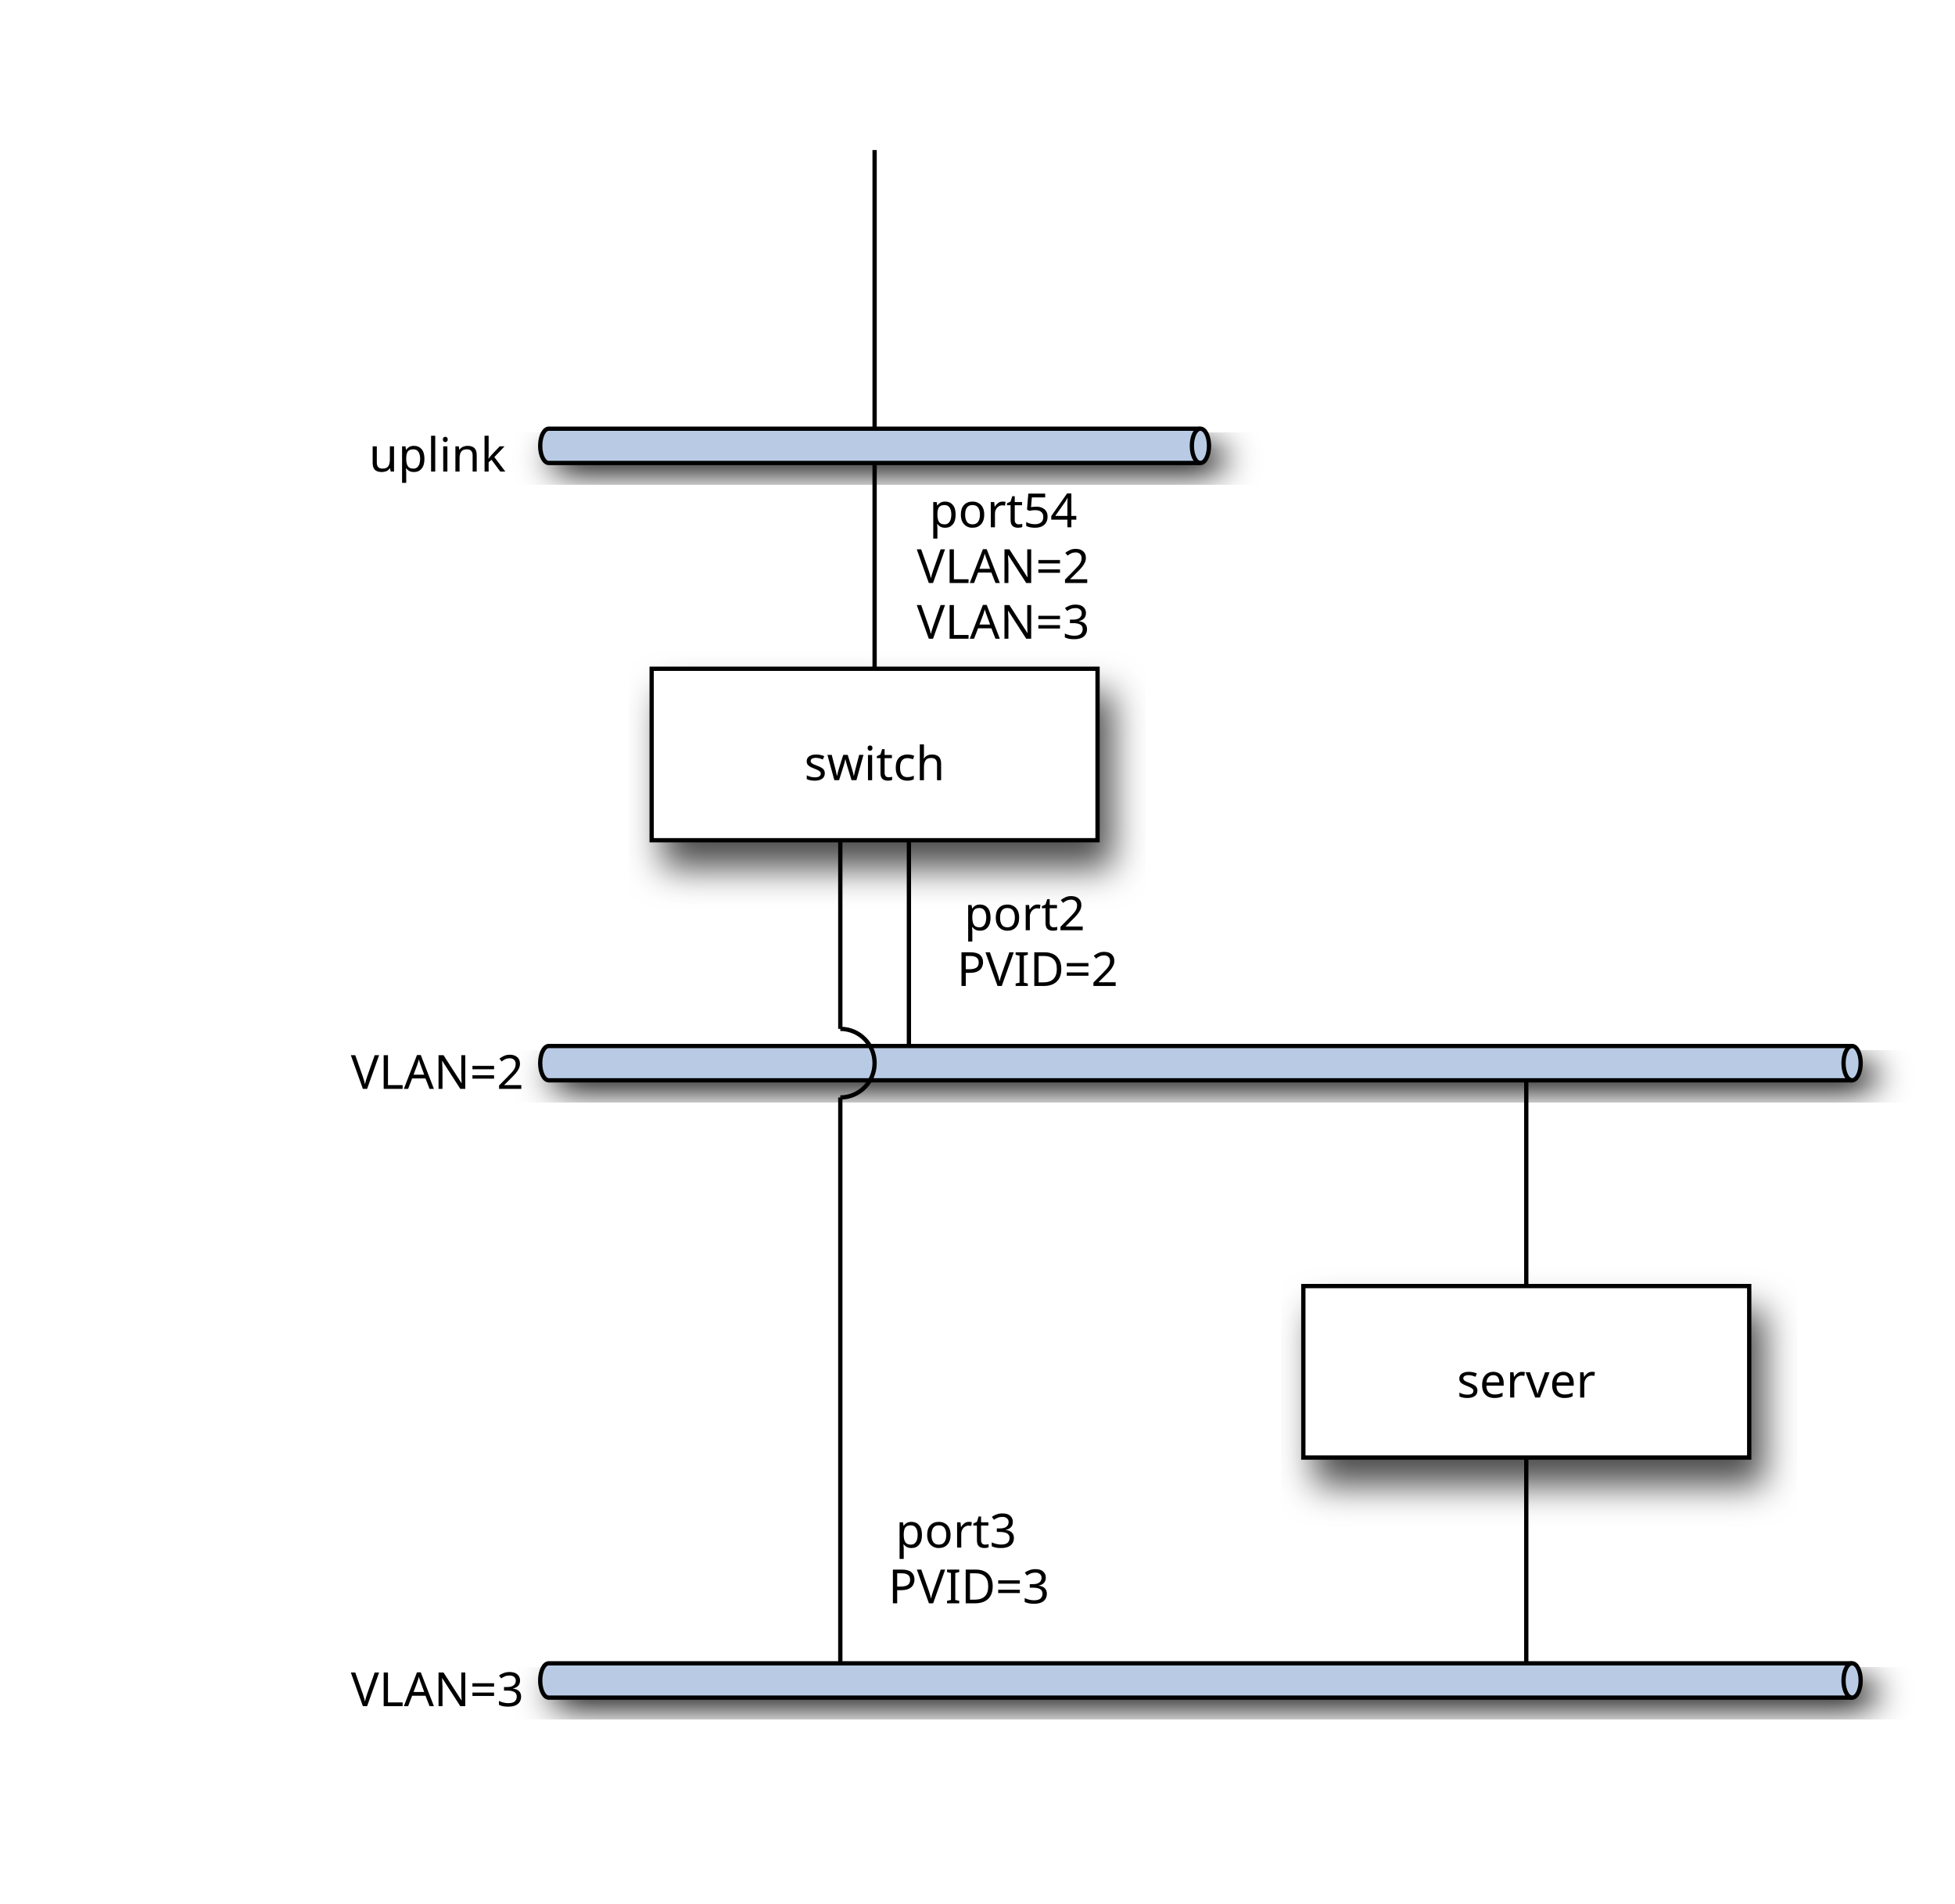
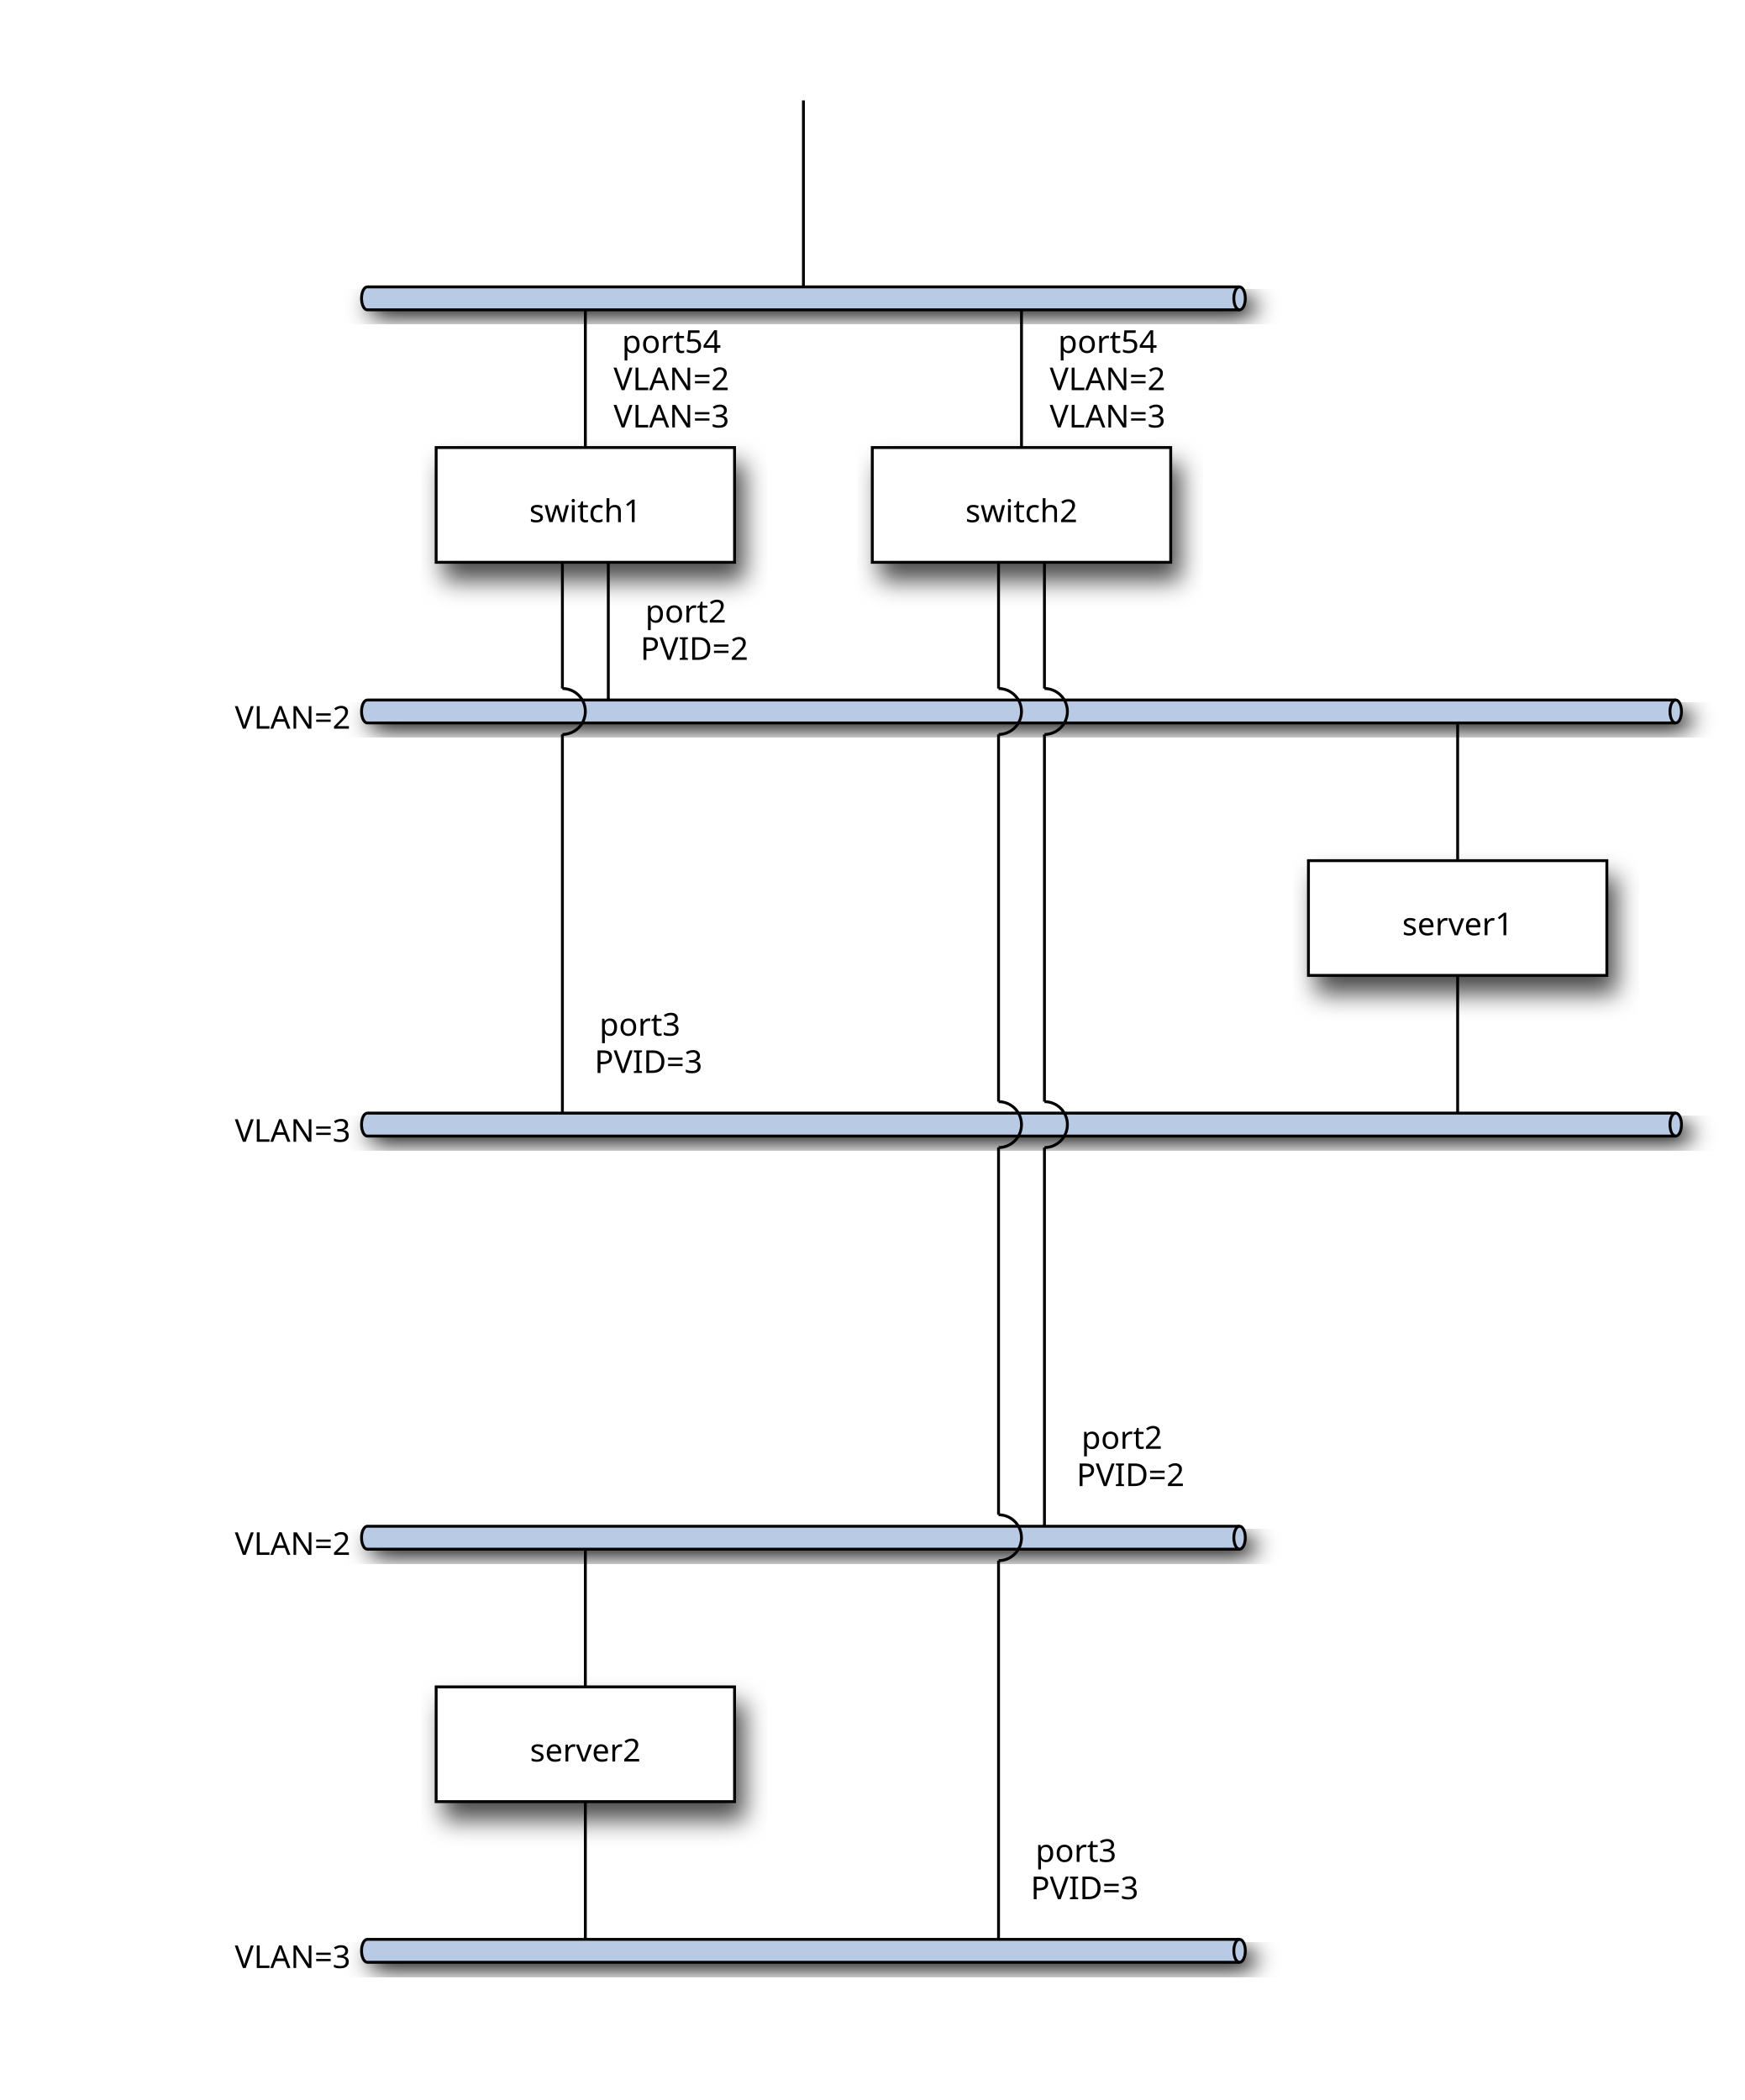
- <svg xmlns="http://www.w3.org/2000/svg" viewBox="0 0 456 444">
+ <svg xmlns="http://www.w3.org/2000/svg" viewBox="0 0 608 732">
  <defs id="defs_block">
    <filter height="1.504" id="filter_blur" width="1.157" x="-0.079" y="-0.252">
      <feGaussianBlur id="feGaussianBlur3780" stdDeviation="4.2" />
    </filter>
  </defs>
  <rect fill="rgb(0,0,0)" height="40" stroke="rgb(0,0,0)" style="filter:url(#filter_blur);opacity:0.7;fill-opacity:1" width="104" x="155" y="162" />
-   <rect fill="rgb(0,0,0)" height="40" stroke="rgb(0,0,0)" style="filter:url(#filter_blur);opacity:0.7;fill-opacity:1" width="104" x="307" y="306" />
-   <path d="M 131 103 L 283 103 A2,4 0 0 1 283 111 L 131 111 A2,4 0 0 1 131 103" fill="rgb(0,0,0)" style="filter:url(#filter_blur)" />
-   <path d="M 131 247 L 435 247 A2,4 0 0 1 435 255 L 131 255 A2,4 0 0 1 131 247" fill="rgb(0,0,0)" style="filter:url(#filter_blur)" />
-   <path d="M 131 391 L 435 391 A2,4 0 0 1 435 399 L 131 399 A2,4 0 0 1 131 391" fill="rgb(0,0,0)" style="filter:url(#filter_blur)" />
-   <path d="M 128 100 L 280 100 A2,4 0 0 1 280 108 L 128 108 A2,4 0 0 1 128 100" fill="rgb(185,203,228)" stroke="rgb(0,0,0)" />
-   <path d="M 280 108 A2,4 0 0 1 280 100" fill="none" stroke="rgb(0,0,0)" />
-   <path d="M 128 100 L 280 100" fill="none" stroke="none" />
-   <path d="M 204 35 L 204 100" fill="none" stroke="rgb(0,0,0)" />
-   <path d="M 128 244 L 432 244 A2,4 0 0 1 432 252 L 128 252 A2,4 0 0 1 128 244" fill="rgb(185,203,228)" stroke="rgb(0,0,0)" />
-   <path d="M 432 252 A2,4 0 0 1 432 244" fill="none" stroke="rgb(0,0,0)" />
-   <path d="M 128 244 L 432 244" fill="none" stroke="none" />
-   <path d="M 128 388 L 432 388 A2,4 0 0 1 432 396 L 128 396 A2,4 0 0 1 128 388" fill="rgb(185,203,228)" stroke="rgb(0,0,0)" />
-   <path d="M 432 396 A2,4 0 0 1 432 388" fill="none" stroke="rgb(0,0,0)" />
-   <path d="M 128 388 L 432 388" fill="none" stroke="none" />
-   <text fill="rgb(0,0,0)" font-family="sans-serif" font-size="11" font-style="normal" font-weight="normal" text-anchor="middle" textLength="36" x="102.0" y="110">uplink</text>
+   <rect fill="rgb(0,0,0)" height="40" stroke="rgb(0,0,0)" style="filter:url(#filter_blur);opacity:0.7;fill-opacity:1" width="104" x="307" y="162" />
+   <rect fill="rgb(0,0,0)" height="40" stroke="rgb(0,0,0)" style="filter:url(#filter_blur);opacity:0.7;fill-opacity:1" width="104" x="459" y="306" />
+   <rect fill="rgb(0,0,0)" height="40" stroke="rgb(0,0,0)" style="filter:url(#filter_blur);opacity:0.7;fill-opacity:1" width="104" x="155" y="594" />
+   <path d="M 131 103 L 435 103 A2,4 0 0 1 435 111 L 131 111 A2,4 0 0 1 131 103" fill="rgb(0,0,0)" style="filter:url(#filter_blur)" />
+   <path d="M 131 247 L 587 247 A2,4 0 0 1 587 255 L 131 255 A2,4 0 0 1 131 247" fill="rgb(0,0,0)" style="filter:url(#filter_blur)" />
+   <path d="M 131 391 L 587 391 A2,4 0 0 1 587 399 L 131 399 A2,4 0 0 1 131 391" fill="rgb(0,0,0)" style="filter:url(#filter_blur)" />
+   <path d="M 131 535 L 435 535 A2,4 0 0 1 435 543 L 131 543 A2,4 0 0 1 131 535" fill="rgb(0,0,0)" style="filter:url(#filter_blur)" />
+   <path d="M 131 679 L 435 679 A2,4 0 0 1 435 687 L 131 687 A2,4 0 0 1 131 679" fill="rgb(0,0,0)" style="filter:url(#filter_blur)" />
+   <path d="M 128 100 L 432 100 A2,4 0 0 1 432 108 L 128 108 A2,4 0 0 1 128 100" fill="rgb(185,203,228)" stroke="rgb(0,0,0)" />
+   <path d="M 432 108 A2,4 0 0 1 432 100" fill="none" stroke="rgb(0,0,0)" />
+   <path d="M 128 100 L 432 100" fill="none" stroke="none" />
+   <path d="M 280 35 L 280 100" fill="none" stroke="rgb(0,0,0)" />
+   <path d="M 128 244 L 584 244 A2,4 0 0 1 584 252 L 128 252 A2,4 0 0 1 128 244" fill="rgb(185,203,228)" stroke="rgb(0,0,0)" />
+   <path d="M 584 252 A2,4 0 0 1 584 244" fill="none" stroke="rgb(0,0,0)" />
+   <path d="M 128 244 L 584 244" fill="none" stroke="none" />
+   <path d="M 128 388 L 584 388 A2,4 0 0 1 584 396 L 128 396 A2,4 0 0 1 128 388" fill="rgb(185,203,228)" stroke="rgb(0,0,0)" />
+   <path d="M 584 396 A2,4 0 0 1 584 388" fill="none" stroke="rgb(0,0,0)" />
+   <path d="M 128 388 L 584 388" fill="none" stroke="none" />
+   <path d="M 128 532 L 432 532 A2,4 0 0 1 432 540 L 128 540 A2,4 0 0 1 128 532" fill="rgb(185,203,228)" stroke="rgb(0,0,0)" />
+   <path d="M 432 540 A2,4 0 0 1 432 532" fill="none" stroke="rgb(0,0,0)" />
+   <path d="M 128 532 L 432 532" fill="none" stroke="none" />
+   <path d="M 128 676 L 432 676 A2,4 0 0 1 432 684 L 128 684 A2,4 0 0 1 128 676" fill="rgb(185,203,228)" stroke="rgb(0,0,0)" />
+   <path d="M 432 684 A2,4 0 0 1 432 676" fill="none" stroke="rgb(0,0,0)" />
+   <path d="M 128 676 L 432 676" fill="none" stroke="none" />
  <text fill="rgb(0,0,0)" font-family="sans-serif" font-size="11" font-style="normal" font-weight="normal" text-anchor="middle" textLength="36" x="102.0" y="254">VLAN=2</text>
  <text fill="rgb(0,0,0)" font-family="sans-serif" font-size="11" font-style="normal" font-weight="normal" text-anchor="middle" textLength="36" x="102.0" y="398">VLAN=3</text>
+   <text fill="rgb(0,0,0)" font-family="sans-serif" font-size="11" font-style="normal" font-weight="normal" text-anchor="middle" textLength="36" x="102.0" y="542">VLAN=2</text>
+   <text fill="rgb(0,0,0)" font-family="sans-serif" font-size="11" font-style="normal" font-weight="normal" text-anchor="middle" textLength="36" x="102.0" y="686">VLAN=3</text>
  <path d="M 204 108 L 204 156" fill="none" stroke="rgb(0,0,0)" />
  <text fill="rgb(0,0,0)" font-family="sans-serif" font-size="11" font-style="normal" font-weight="normal" text-anchor="middle" textLength="36" x="234.0" y="123">port54</text>
  <text fill="rgb(0,0,0)" font-family="sans-serif" font-size="11" font-style="normal" font-weight="normal" text-anchor="middle" textLength="36" x="234.0" y="136">VLAN=2</text>
  <text fill="rgb(0,0,0)" font-family="sans-serif" font-size="11" font-style="normal" font-weight="normal" text-anchor="middle" textLength="36" x="234.0" y="149">VLAN=3</text>
  <path d="M 212 196 L 212 244" fill="none" stroke="rgb(0,0,0)" />
  <text fill="rgb(0,0,0)" font-family="sans-serif" font-size="11" font-style="normal" font-weight="normal" text-anchor="middle" textLength="30" x="239.0" y="217">port2</text>
  <text fill="rgb(0,0,0)" font-family="sans-serif" font-size="11" font-style="normal" font-weight="normal" text-anchor="middle" textLength="36" x="242.0" y="230">PVID=2</text>
  <path d="M 196 196 L 196 240" fill="none" stroke="rgb(0,0,0)" />
  <path d="M 196.0 240.0 A8.0,8.0 0 0 1 196.0 256.0" fill="none" stroke="rgb(0,0,0)" />
  <path d="M 196 256 L 196 388" fill="none" stroke="rgb(0,0,0)" />
  <text fill="rgb(0,0,0)" font-family="sans-serif" font-size="11" font-style="normal" font-weight="normal" text-anchor="middle" textLength="30" x="223.0" y="361">port3</text>
  <text fill="rgb(0,0,0)" font-family="sans-serif" font-size="11" font-style="normal" font-weight="normal" text-anchor="middle" textLength="36" x="226.0" y="374">PVID=3</text>
  <rect fill="rgb(255,255,255)" height="40" stroke="rgb(0,0,0)" width="104" x="152" y="156" />
-   <text fill="rgb(0,0,0)" font-family="sans-serif" font-size="11" font-style="normal" font-weight="normal" text-anchor="middle" textLength="36" x="204.0" y="182">switch</text>
-   <path d="M 356 252 L 356 300" fill="none" stroke="rgb(0,0,0)" />
-   <path d="M 356 340 L 356 388" fill="none" stroke="rgb(0,0,0)" />
-   <rect fill="rgb(255,255,255)" height="40" stroke="rgb(0,0,0)" width="104" x="304" y="300" />
-   <text fill="rgb(0,0,0)" font-family="sans-serif" font-size="11" font-style="normal" font-weight="normal" text-anchor="middle" textLength="36" x="356.0" y="326">server</text>
+   <text fill="rgb(0,0,0)" font-family="sans-serif" font-size="11" font-style="normal" font-weight="normal" text-anchor="middle" textLength="42" x="204.0" y="182">switch1</text>
+   <path d="M 356 108 L 356 156" fill="none" stroke="rgb(0,0,0)" />
+   <text fill="rgb(0,0,0)" font-family="sans-serif" font-size="11" font-style="normal" font-weight="normal" text-anchor="middle" textLength="36" x="386.0" y="123">port54</text>
+   <text fill="rgb(0,0,0)" font-family="sans-serif" font-size="11" font-style="normal" font-weight="normal" text-anchor="middle" textLength="36" x="386.0" y="136">VLAN=2</text>
+   <text fill="rgb(0,0,0)" font-family="sans-serif" font-size="11" font-style="normal" font-weight="normal" text-anchor="middle" textLength="36" x="386.0" y="149">VLAN=3</text>
+   <path d="M 364 196 L 364 240" fill="none" stroke="rgb(0,0,0)" />
+   <path d="M 364.0 240.0 A8.0,8.0 0 0 1 364.0 256.0" fill="none" stroke="rgb(0,0,0)" />
+   <path d="M 364 256 L 364 384" fill="none" stroke="rgb(0,0,0)" />
+   <path d="M 364.0 384.0 A8.0,8.0 0 0 1 364.0 400.0" fill="none" stroke="rgb(0,0,0)" />
+   <path d="M 364 400 L 364 532" fill="none" stroke="rgb(0,0,0)" />
+   <text fill="rgb(0,0,0)" font-family="sans-serif" font-size="11" font-style="normal" font-weight="normal" text-anchor="middle" textLength="30" x="391.0" y="505">port2</text>
+   <text fill="rgb(0,0,0)" font-family="sans-serif" font-size="11" font-style="normal" font-weight="normal" text-anchor="middle" textLength="36" x="394.0" y="518">PVID=2</text>
+   <path d="M 348 196 L 348 240" fill="none" stroke="rgb(0,0,0)" />
+   <path d="M 348.0 240.0 A8.0,8.0 0 0 1 348.0 256.0" fill="none" stroke="rgb(0,0,0)" />
+   <path d="M 348 256 L 348 384" fill="none" stroke="rgb(0,0,0)" />
+   <path d="M 348.0 384.0 A8.0,8.0 0 0 1 348.0 400.0" fill="none" stroke="rgb(0,0,0)" />
+   <path d="M 348 400 L 348 528" fill="none" stroke="rgb(0,0,0)" />
+   <path d="M 348.0 528.0 A8.0,8.0 0 0 1 348.0 544.0" fill="none" stroke="rgb(0,0,0)" />
+   <path d="M 348 544 L 348 676" fill="none" stroke="rgb(0,0,0)" />
+   <text fill="rgb(0,0,0)" font-family="sans-serif" font-size="11" font-style="normal" font-weight="normal" text-anchor="middle" textLength="30" x="375.0" y="649">port3</text>
+   <text fill="rgb(0,0,0)" font-family="sans-serif" font-size="11" font-style="normal" font-weight="normal" text-anchor="middle" textLength="36" x="378.0" y="662">PVID=3</text>
+   <rect fill="rgb(255,255,255)" height="40" stroke="rgb(0,0,0)" width="104" x="304" y="156" />
+   <text fill="rgb(0,0,0)" font-family="sans-serif" font-size="11" font-style="normal" font-weight="normal" text-anchor="middle" textLength="42" x="356.0" y="182">switch2</text>
+   <path d="M 508 252 L 508 300" fill="none" stroke="rgb(0,0,0)" />
+   <path d="M 508 340 L 508 388" fill="none" stroke="rgb(0,0,0)" />
+   <rect fill="rgb(255,255,255)" height="40" stroke="rgb(0,0,0)" width="104" x="456" y="300" />
+   <text fill="rgb(0,0,0)" font-family="sans-serif" font-size="11" font-style="normal" font-weight="normal" text-anchor="middle" textLength="42" x="508.0" y="326">server1</text>
+   <path d="M 204 540 L 204 588" fill="none" stroke="rgb(0,0,0)" />
+   <path d="M 204 628 L 204 676" fill="none" stroke="rgb(0,0,0)" />
+   <rect fill="rgb(255,255,255)" height="40" stroke="rgb(0,0,0)" width="104" x="152" y="588" />
+   <text fill="rgb(0,0,0)" font-family="sans-serif" font-size="11" font-style="normal" font-weight="normal" text-anchor="middle" textLength="42" x="204.0" y="614">server2</text>
</svg>
